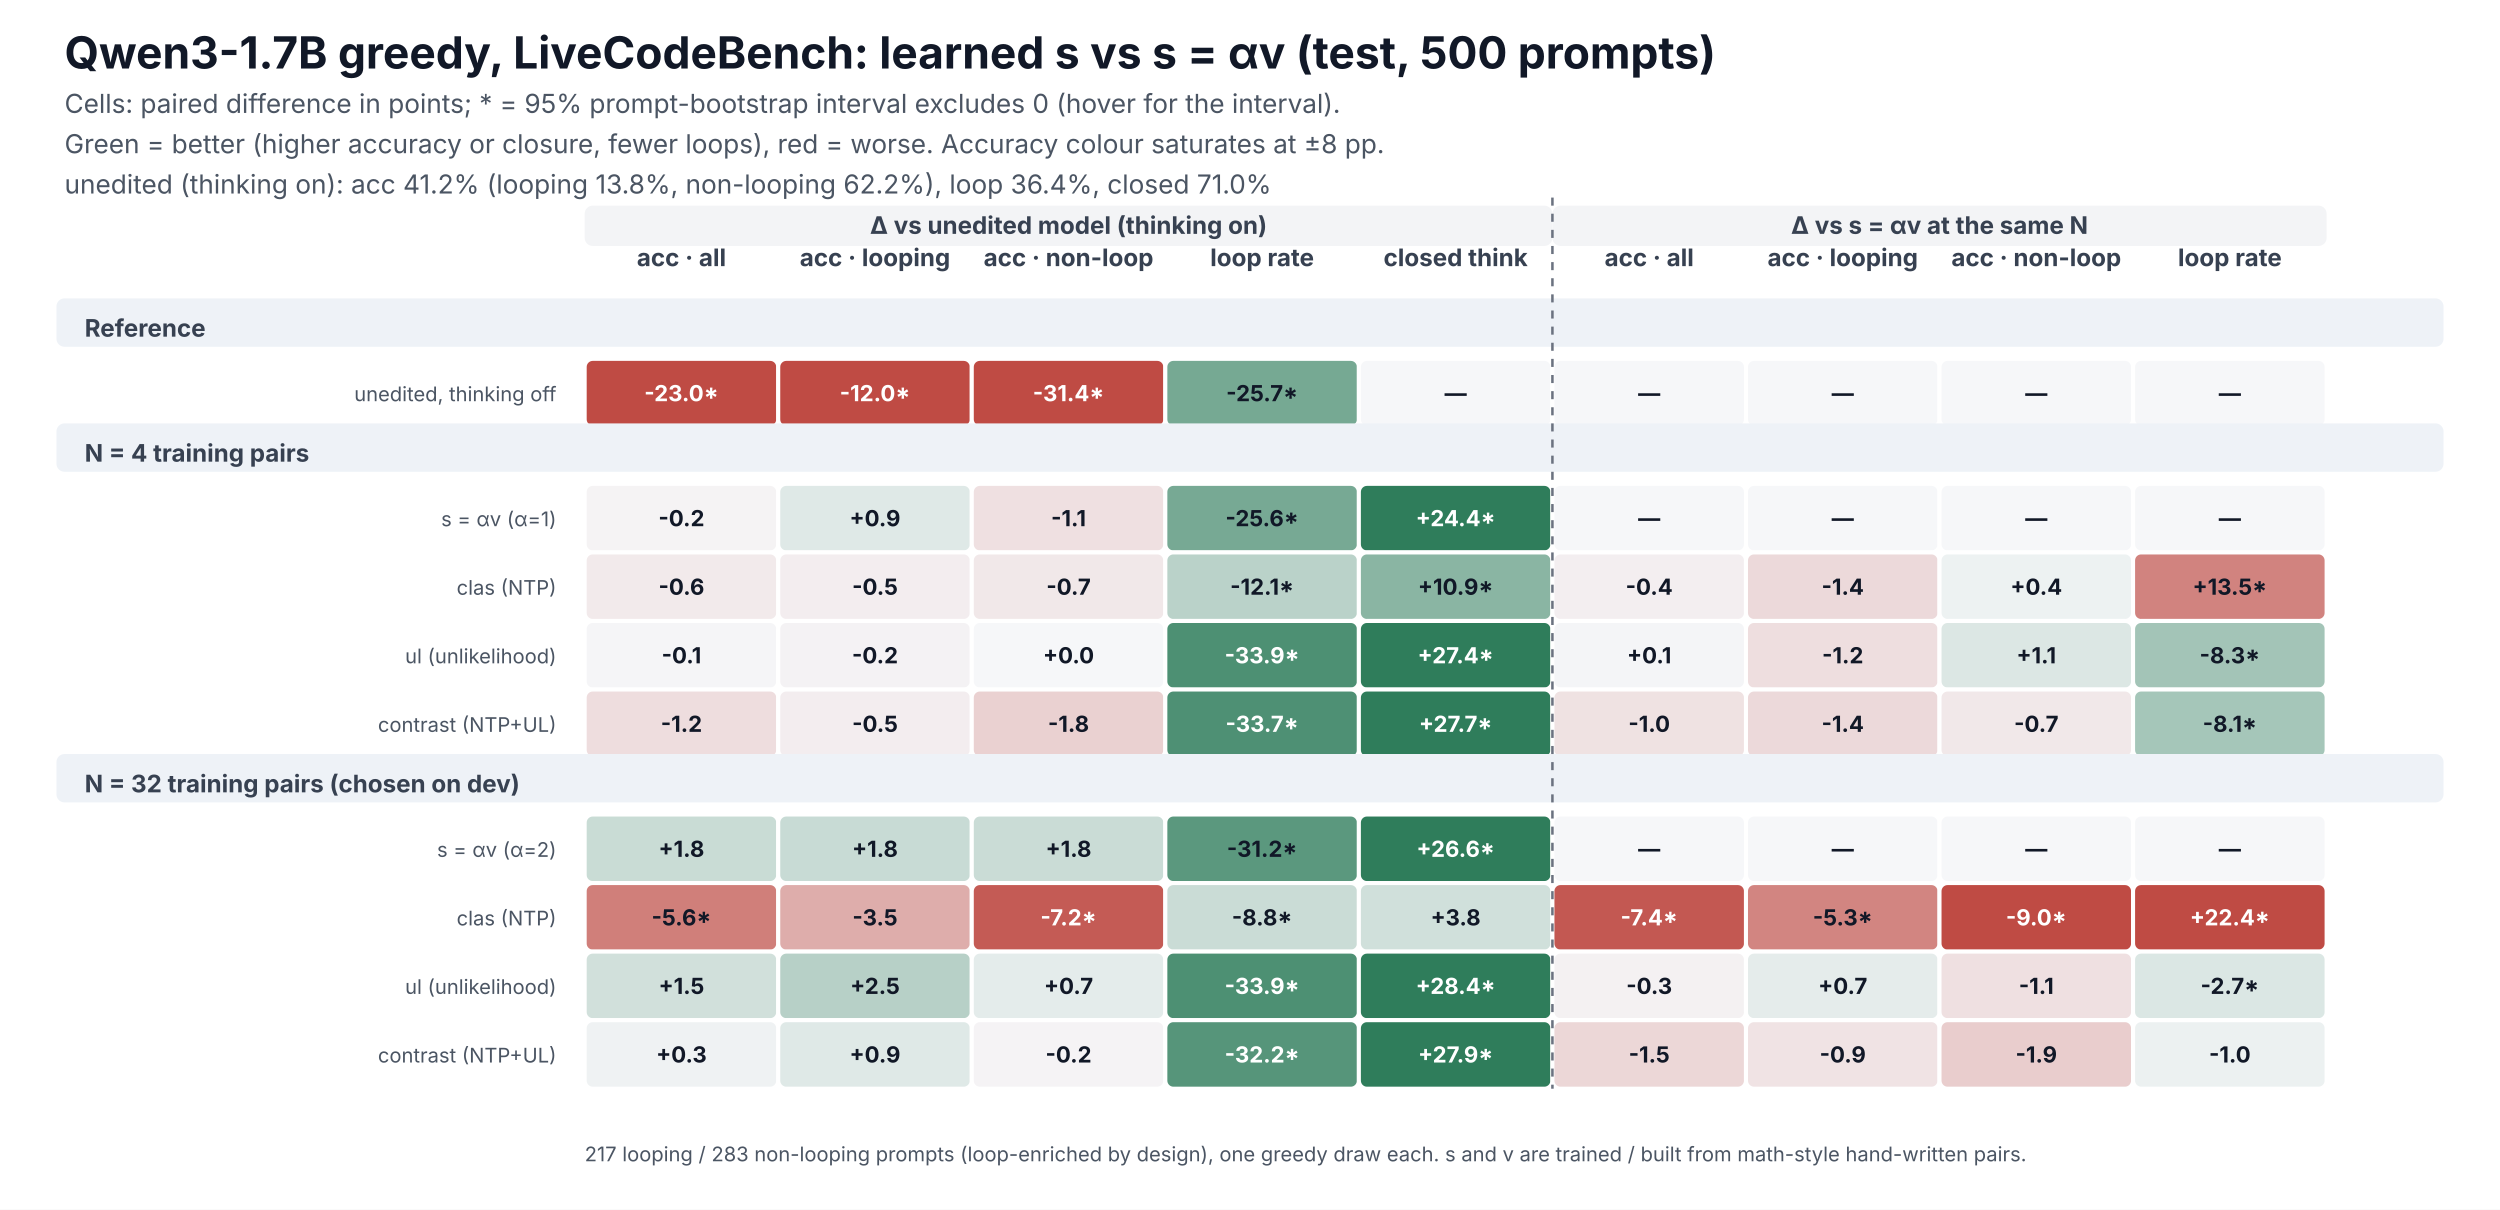
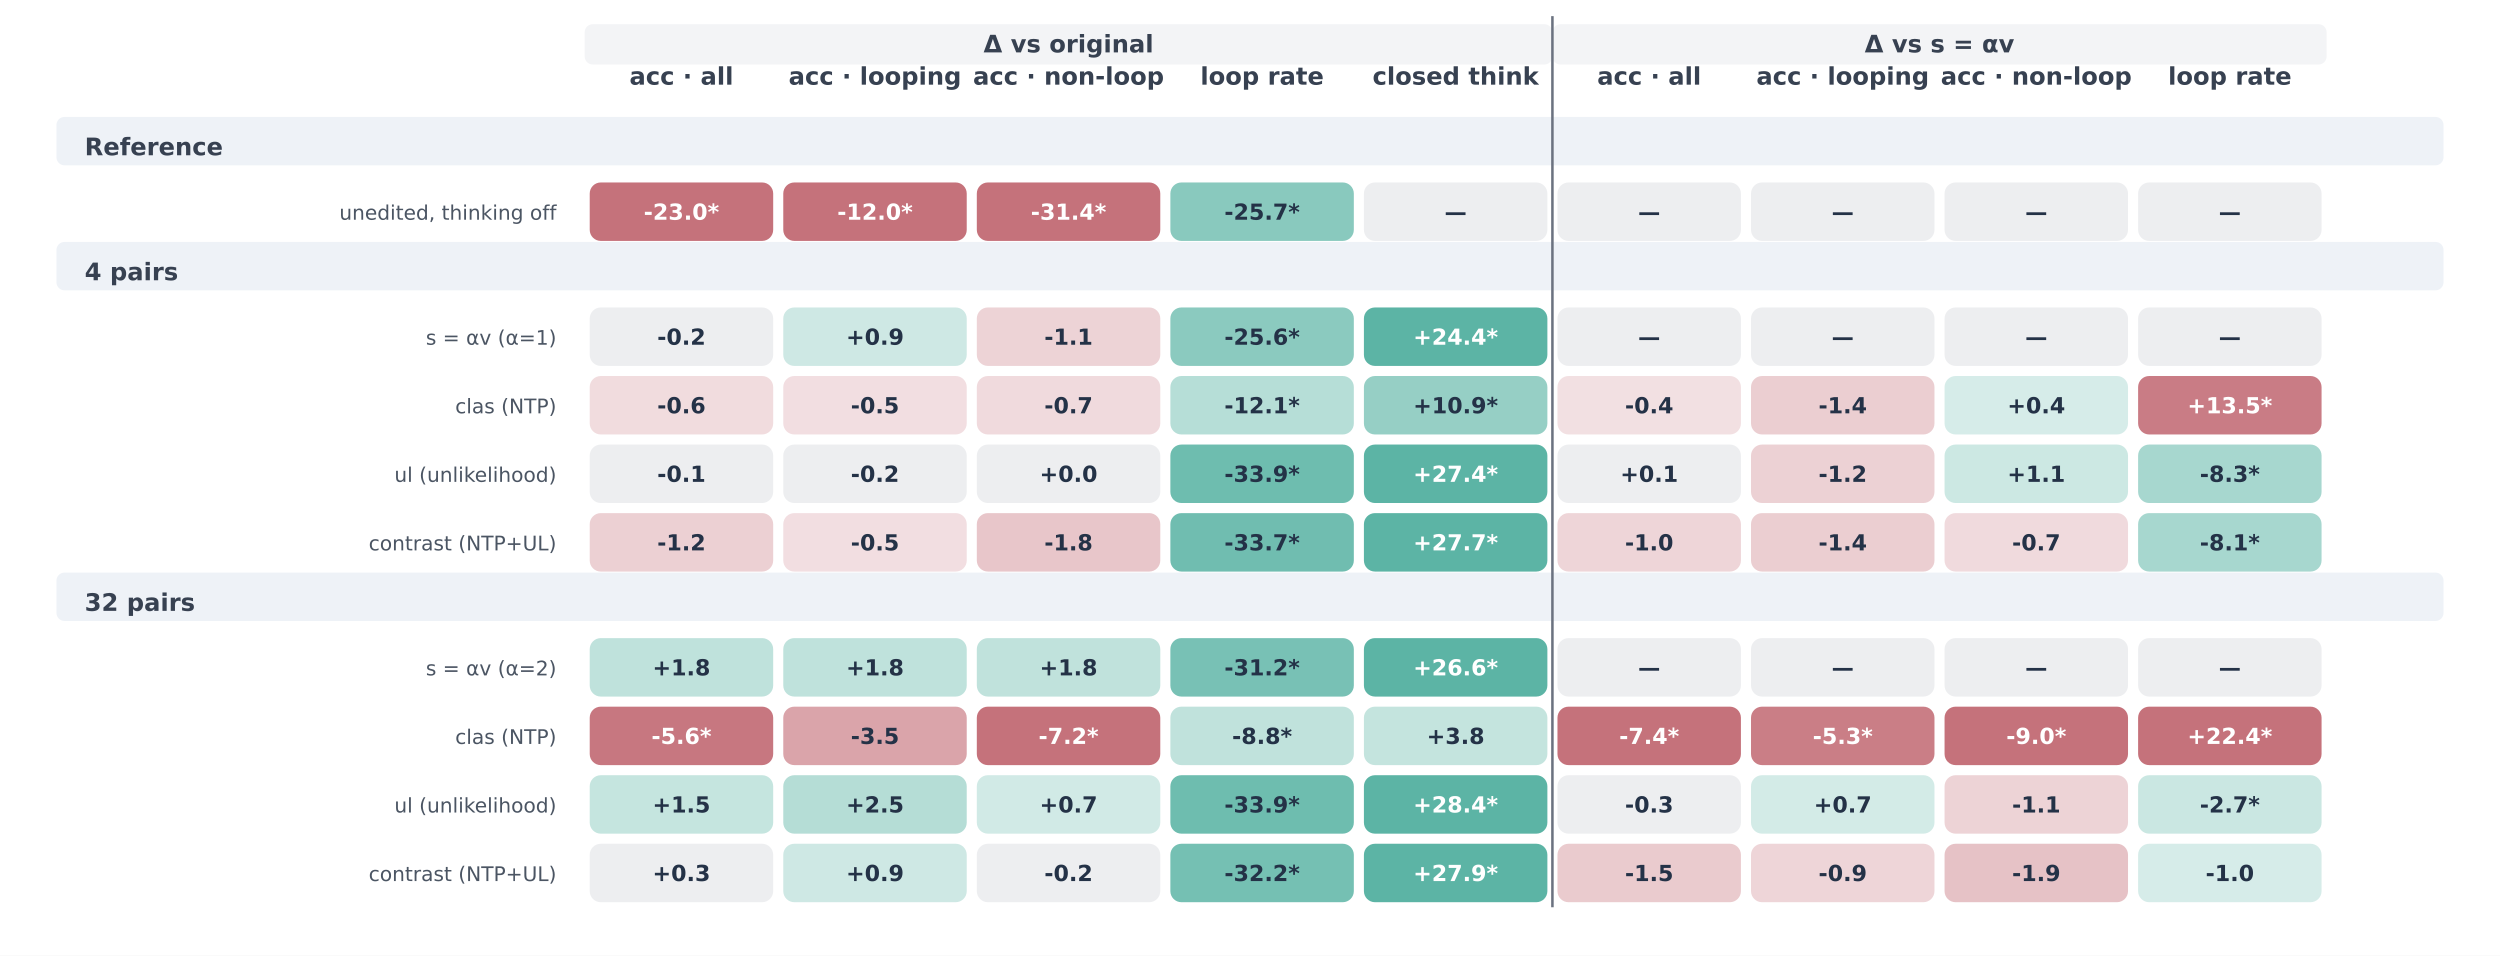
- <svg xmlns="http://www.w3.org/2000/svg" width="1240" height="600" viewBox="0 0 1240 600" role="img">
+ <svg xmlns="http://www.w3.org/2000/svg" width="1240" height="474" viewBox="0 0 1240 474" role="img">
  <style>
-       text { font-family: Inter, ui-sans-serif, system-ui, -apple-system, BlinkMacSystemFont, "Segoe UI", sans-serif; fill: #111827; }
+       text { font-family: "DejaVu Sans", sans-serif; fill: #111827; }
      .title { font-size: 22px; font-weight: 700; }
      .subtitle { font-size: 13px; fill: #4b5563; }
      .label { font-size: 12px; fill: #374151; }
      .small { font-size: 10px; fill: #4b5563; }
      .cell { stroke: #ffffff; stroke-width: 2; rx: 4; ry: 4; }
-       .group-separator { stroke: #6b7280; stroke-width: 1.25; stroke-dasharray: 4 4; }
+       .group-separator { stroke: #6b7280; stroke-width: 1.25; stroke-dasharray: none; }
    </style>
  <rect width="100%" height="100%" fill="#ffffff" />
-   <text x="32" y="34" class="title">Qwen3-1.7B greedy, LiveCodeBench: learned s vs s = αv (test, 500 prompts)</text>
-   <text x="32" y="56" class="subtitle">Cells: paired difference in points; * = 95% prompt-bootstrap interval excludes 0 (hover for the interval).</text>
-   <text x="32" y="76" class="subtitle">Green = better (higher accuracy or closure, fewer loops), red = worse. Accuracy colour saturates at ±8 pp.</text>
-   <text x="32" y="96" class="subtitle">unedited (thinking on): acc 41.2% (looping 13.8%, non-looping 62.2%), loop 36.4%, closed 71.0%</text>
-   <rect x="290" y="102" width="480" height="20" fill="#f3f4f6" rx="4" />
-   <text x="530.0" y="116" class="label" font-weight="700" text-anchor="middle">Δ vs unedited model (thinking on)</text>
-   <rect x="770" y="102" width="384" height="20" fill="#f3f4f6" rx="4" />
-   <text x="962.0" y="116" class="label" font-weight="700" text-anchor="middle">Δ vs s = αv at the same N</text>
-   <text x="338.0" y="132" class="label" font-weight="700" text-anchor="middle">acc · all</text>
-   <text x="434.0" y="132" class="label" font-weight="700" text-anchor="middle">acc · looping</text>
-   <text x="530.0" y="132" class="label" font-weight="700" text-anchor="middle">acc · non-loop</text>
-   <text x="626.0" y="132" class="label" font-weight="700" text-anchor="middle">loop rate</text>
-   <text x="722.0" y="132" class="label" font-weight="700" text-anchor="middle">closed think</text>
-   <text x="818.0" y="132" class="label" font-weight="700" text-anchor="middle">acc · all</text>
-   <text x="914.0" y="132" class="label" font-weight="700" text-anchor="middle">acc · looping</text>
-   <text x="1010.0" y="132" class="label" font-weight="700" text-anchor="middle">acc · non-loop</text>
-   <text x="1106.0" y="132" class="label" font-weight="700" text-anchor="middle">loop rate</text>
-   <rect x="28" y="148" width="1184" height="24" fill="#eef2f7" rx="4" />
-   <text x="42" y="167" class="label" font-weight="700">Reference</text>
-   <text x="276" y="199.0" class="small" text-anchor="end">unedited, thinking off</text>
-   <rect x="290" y="178" width="96" height="34" class="cell" fill="rgb(191,75,68)" />
-   <text x="338.0" y="199.0" font-size="11" font-weight="650" text-anchor="middle" style="fill: #ffffff">-23.0*</text>
-   <rect x="386" y="178" width="96" height="34" class="cell" fill="rgb(191,75,68)" />
-   <text x="434.0" y="199.0" font-size="11" font-weight="650" text-anchor="middle" style="fill: #ffffff">-12.0*</text>
-   <rect x="482" y="178" width="96" height="34" class="cell" fill="rgb(191,75,68)" />
-   <text x="530.0" y="199.0" font-size="11" font-weight="650" text-anchor="middle" style="fill: #ffffff">-31.4*</text>
-   <rect x="578" y="178" width="96" height="34" class="cell" fill="rgb(118,169,147)" />
-   <text x="626.0" y="199.0" font-size="11" font-weight="650" text-anchor="middle" style="fill: #111827">-25.7*</text>
-   <rect x="674" y="178" width="96" height="34" class="cell" fill="rgb(246,247,249)" />
-   <text x="722.0" y="199.0" font-size="11" font-weight="650" text-anchor="middle" style="fill: #111827">—</text>
-   <rect x="770" y="178" width="96" height="34" class="cell" fill="rgb(246,247,249)" />
-   <text x="818.0" y="199.0" font-size="11" font-weight="650" text-anchor="middle" style="fill: #111827">—</text>
-   <rect x="866" y="178" width="96" height="34" class="cell" fill="rgb(246,247,249)" />
-   <text x="914.0" y="199.0" font-size="11" font-weight="650" text-anchor="middle" style="fill: #111827">—</text>
-   <rect x="962" y="178" width="96" height="34" class="cell" fill="rgb(246,247,249)" />
-   <text x="1010.0" y="199.0" font-size="11" font-weight="650" text-anchor="middle" style="fill: #111827">—</text>
-   <rect x="1058" y="178" width="96" height="34" class="cell" fill="rgb(246,247,249)" />
-   <text x="1106.0" y="199.0" font-size="11" font-weight="650" text-anchor="middle" style="fill: #111827">—</text>
-   <rect x="28" y="210" width="1184" height="24" fill="#eef2f7" rx="4" />
-   <text x="42" y="229" class="label" font-weight="700">N = 4 training pairs</text>
-   <text x="276" y="261.0" class="small" text-anchor="end">s = αv  (α=1)</text>
-   <rect x="290" y="240" width="96" height="34" class="cell" fill="rgb(245,243,244)" />
-   <text x="338.0" y="261.0" font-size="11" font-weight="650" text-anchor="middle" style="fill: #111827">-0.2</text>
-   <rect x="386" y="240" width="96" height="34" class="cell" fill="rgb(223,233,231)" />
-   <text x="434.0" y="261.0" font-size="11" font-weight="650" text-anchor="middle" style="fill: #111827">+0.9</text>
-   <rect x="482" y="240" width="96" height="34" class="cell" fill="rgb(239,224,225)" />
-   <text x="530.0" y="261.0" font-size="11" font-weight="650" text-anchor="middle" style="fill: #111827">-1.1</text>
-   <rect x="578" y="240" width="96" height="34" class="cell" fill="rgb(119,169,148)" />
-   <text x="626.0" y="261.0" font-size="11" font-weight="650" text-anchor="middle" style="fill: #111827">-25.6*</text>
-   <rect x="674" y="240" width="96" height="34" class="cell" fill="rgb(47,125,91)" />
-   <text x="722.0" y="261.0" font-size="11" font-weight="650" text-anchor="middle" style="fill: #ffffff">+24.4*</text>
-   <rect x="770" y="240" width="96" height="34" class="cell" fill="rgb(246,247,249)" />
-   <text x="818.0" y="261.0" font-size="11" font-weight="650" text-anchor="middle" style="fill: #111827">—</text>
-   <rect x="866" y="240" width="96" height="34" class="cell" fill="rgb(246,247,249)" />
-   <text x="914.0" y="261.0" font-size="11" font-weight="650" text-anchor="middle" style="fill: #111827">—</text>
-   <rect x="962" y="240" width="96" height="34" class="cell" fill="rgb(246,247,249)" />
-   <text x="1010.0" y="261.0" font-size="11" font-weight="650" text-anchor="middle" style="fill: #111827">—</text>
-   <rect x="1058" y="240" width="96" height="34" class="cell" fill="rgb(246,247,249)" />
-   <text x="1106.0" y="261.0" font-size="11" font-weight="650" text-anchor="middle" style="fill: #111827">—</text>
-   <text x="276" y="295.0" class="small" text-anchor="end">clas (NTP)</text>
-   <rect x="290" y="274" width="96" height="34" class="cell" fill="rgb(242,234,235)" />
-   <text x="338.0" y="295.0" font-size="11" font-weight="650" text-anchor="middle" style="fill: #111827">-0.6</text>
-   <rect x="386" y="274" width="96" height="34" class="cell" fill="rgb(243,237,239)" />
-   <text x="434.0" y="295.0" font-size="11" font-weight="650" text-anchor="middle" style="fill: #111827">-0.5</text>
-   <rect x="482" y="274" width="96" height="34" class="cell" fill="rgb(241,232,233)" />
-   <text x="530.0" y="295.0" font-size="11" font-weight="650" text-anchor="middle" style="fill: #111827">-0.7</text>
-   <rect x="578" y="274" width="96" height="34" class="cell" fill="rgb(186,210,201)" />
-   <text x="626.0" y="295.0" font-size="11" font-weight="650" text-anchor="middle" style="fill: #111827">-12.1*</text>
-   <rect x="674" y="274" width="96" height="34" class="cell" fill="rgb(138,181,163)" />
-   <text x="722.0" y="295.0" font-size="11" font-weight="650" text-anchor="middle" style="fill: #111827">+10.9*</text>
-   <rect x="770" y="274" width="96" height="34" class="cell" fill="rgb(243,238,240)" />
-   <text x="818.0" y="295.0" font-size="11" font-weight="650" text-anchor="middle" style="fill: #111827">-0.4</text>
-   <rect x="866" y="274" width="96" height="34" class="cell" fill="rgb(236,217,218)" />
-   <text x="914.0" y="295.0" font-size="11" font-weight="650" text-anchor="middle" style="fill: #111827">-1.4</text>
-   <rect x="962" y="274" width="96" height="34" class="cell" fill="rgb(237,242,242)" />
-   <text x="1010.0" y="295.0" font-size="11" font-weight="650" text-anchor="middle" style="fill: #111827">+0.4</text>
-   <rect x="1058" y="274" width="96" height="34" class="cell" fill="rgb(209,131,127)" />
-   <text x="1106.0" y="295.0" font-size="11" font-weight="650" text-anchor="middle" style="fill: #111827">+13.5*</text>
-   <text x="276" y="329.0" class="small" text-anchor="end">ul (unlikelihood)</text>
-   <rect x="290" y="308" width="96" height="34" class="cell" fill="rgb(245,245,247)" />
-   <text x="338.0" y="329.0" font-size="11" font-weight="650" text-anchor="middle" style="fill: #111827">-0.1</text>
-   <rect x="386" y="308" width="96" height="34" class="cell" fill="rgb(244,242,244)" />
-   <text x="434.0" y="329.0" font-size="11" font-weight="650" text-anchor="middle" style="fill: #111827">-0.2</text>
-   <rect x="482" y="308" width="96" height="34" class="cell" fill="rgb(246,247,249)" />
-   <text x="530.0" y="329.0" font-size="11" font-weight="650" text-anchor="middle" style="fill: #111827">+0.0</text>
-   <rect x="578" y="308" width="96" height="34" class="cell" fill="rgb(77,144,115)" />
-   <text x="626.0" y="329.0" font-size="11" font-weight="650" text-anchor="middle" style="fill: #ffffff">-33.9*</text>
-   <rect x="674" y="308" width="96" height="34" class="cell" fill="rgb(47,125,91)" />
-   <text x="722.0" y="329.0" font-size="11" font-weight="650" text-anchor="middle" style="fill: #ffffff">+27.4*</text>
-   <rect x="770" y="308" width="96" height="34" class="cell" fill="rgb(244,245,247)" />
-   <text x="818.0" y="329.0" font-size="11" font-weight="650" text-anchor="middle" style="fill: #111827">+0.1</text>
-   <rect x="866" y="308" width="96" height="34" class="cell" fill="rgb(238,222,223)" />
-   <text x="914.0" y="329.0" font-size="11" font-weight="650" text-anchor="middle" style="fill: #111827">-1.2</text>
-   <rect x="962" y="308" width="96" height="34" class="cell" fill="rgb(220,231,228)" />
-   <text x="1010.0" y="329.0" font-size="11" font-weight="650" text-anchor="middle" style="fill: #111827">+1.1</text>
-   <rect x="1058" y="308" width="96" height="34" class="cell" fill="rgb(163,196,183)" />
-   <text x="1106.0" y="329.0" font-size="11" font-weight="650" text-anchor="middle" style="fill: #111827">-8.3*</text>
-   <text x="276" y="363.0" class="small" text-anchor="end">contrast (NTP+UL)</text>
-   <rect x="290" y="342" width="96" height="34" class="cell" fill="rgb(238,221,222)" />
-   <text x="338.0" y="363.0" font-size="11" font-weight="650" text-anchor="middle" style="fill: #111827">-1.2</text>
-   <rect x="386" y="342" width="96" height="34" class="cell" fill="rgb(243,237,239)" />
-   <text x="434.0" y="363.0" font-size="11" font-weight="650" text-anchor="middle" style="fill: #111827">-0.5</text>
-   <rect x="482" y="342" width="96" height="34" class="cell" fill="rgb(234,209,209)" />
-   <text x="530.0" y="363.0" font-size="11" font-weight="650" text-anchor="middle" style="fill: #111827">-1.8</text>
-   <rect x="578" y="342" width="96" height="34" class="cell" fill="rgb(78,144,116)" />
-   <text x="626.0" y="363.0" font-size="11" font-weight="650" text-anchor="middle" style="fill: #ffffff">-33.7*</text>
-   <rect x="674" y="342" width="96" height="34" class="cell" fill="rgb(47,125,91)" />
-   <text x="722.0" y="363.0" font-size="11" font-weight="650" text-anchor="middle" style="fill: #ffffff">+27.7*</text>
-   <rect x="770" y="342" width="96" height="34" class="cell" fill="rgb(239,226,226)" />
-   <text x="818.0" y="363.0" font-size="11" font-weight="650" text-anchor="middle" style="fill: #111827">-1.0</text>
-   <rect x="866" y="342" width="96" height="34" class="cell" fill="rgb(236,217,218)" />
-   <text x="914.0" y="363.0" font-size="11" font-weight="650" text-anchor="middle" style="fill: #111827">-1.4</text>
-   <rect x="962" y="342" width="96" height="34" class="cell" fill="rgb(241,232,233)" />
-   <text x="1010.0" y="363.0" font-size="11" font-weight="650" text-anchor="middle" style="fill: #111827">-0.7</text>
-   <rect x="1058" y="342" width="96" height="34" class="cell" fill="rgb(165,198,185)" />
-   <text x="1106.0" y="363.0" font-size="11" font-weight="650" text-anchor="middle" style="fill: #111827">-8.1*</text>
-   <rect x="28" y="374" width="1184" height="24" fill="#eef2f7" rx="4" />
-   <text x="42" y="393" class="label" font-weight="700">N = 32 training pairs (chosen on dev)</text>
-   <text x="276" y="425.0" class="small" text-anchor="end">s = αv  (α=2)</text>
-   <rect x="290" y="404" width="96" height="34" class="cell" fill="rgb(201,220,213)" />
-   <text x="338.0" y="425.0" font-size="11" font-weight="650" text-anchor="middle" style="fill: #111827">+1.8</text>
-   <rect x="386" y="404" width="96" height="34" class="cell" fill="rgb(200,219,213)" />
-   <text x="434.0" y="425.0" font-size="11" font-weight="650" text-anchor="middle" style="fill: #111827">+1.8</text>
-   <rect x="482" y="404" width="96" height="34" class="cell" fill="rgb(202,220,214)" />
-   <text x="530.0" y="425.0" font-size="11" font-weight="650" text-anchor="middle" style="fill: #111827">+1.8</text>
-   <rect x="578" y="404" width="96" height="34" class="cell" fill="rgb(91,152,126)" />
-   <text x="626.0" y="425.0" font-size="11" font-weight="650" text-anchor="middle" style="fill: #111827">-31.2*</text>
-   <rect x="674" y="404" width="96" height="34" class="cell" fill="rgb(47,125,91)" />
-   <text x="722.0" y="425.0" font-size="11" font-weight="650" text-anchor="middle" style="fill: #ffffff">+26.6*</text>
-   <rect x="770" y="404" width="96" height="34" class="cell" fill="rgb(246,247,249)" />
-   <text x="818.0" y="425.0" font-size="11" font-weight="650" text-anchor="middle" style="fill: #111827">—</text>
-   <rect x="866" y="404" width="96" height="34" class="cell" fill="rgb(246,247,249)" />
-   <text x="914.0" y="425.0" font-size="11" font-weight="650" text-anchor="middle" style="fill: #111827">—</text>
-   <rect x="962" y="404" width="96" height="34" class="cell" fill="rgb(246,247,249)" />
-   <text x="1010.0" y="425.0" font-size="11" font-weight="650" text-anchor="middle" style="fill: #111827">—</text>
-   <rect x="1058" y="404" width="96" height="34" class="cell" fill="rgb(246,247,249)" />
-   <text x="1106.0" y="425.0" font-size="11" font-weight="650" text-anchor="middle" style="fill: #111827">—</text>
-   <text x="276" y="459.0" class="small" text-anchor="end">clas (NTP)</text>
-   <rect x="290" y="438" width="96" height="34" class="cell" fill="rgb(208,127,122)" />
-   <text x="338.0" y="459.0" font-size="11" font-weight="650" text-anchor="middle" style="fill: #111827">-5.6*</text>
-   <rect x="386" y="438" width="96" height="34" class="cell" fill="rgb(222,173,171)" />
-   <text x="434.0" y="459.0" font-size="11" font-weight="650" text-anchor="middle" style="fill: #111827">-3.5</text>
-   <rect x="482" y="438" width="96" height="34" class="cell" fill="rgb(196,91,85)" />
-   <text x="530.0" y="459.0" font-size="11" font-weight="650" text-anchor="middle" style="fill: #ffffff">-7.2*</text>
-   <rect x="578" y="438" width="96" height="34" class="cell" fill="rgb(202,220,214)" />
-   <text x="626.0" y="459.0" font-size="11" font-weight="650" text-anchor="middle" style="fill: #111827">-8.8*</text>
-   <rect x="674" y="438" width="96" height="34" class="cell" fill="rgb(208,224,219)" />
-   <text x="722.0" y="459.0" font-size="11" font-weight="650" text-anchor="middle" style="fill: #111827">+3.8</text>
-   <rect x="770" y="438" width="96" height="34" class="cell" fill="rgb(195,88,82)" />
-   <text x="818.0" y="459.0" font-size="11" font-weight="650" text-anchor="middle" style="fill: #ffffff">-7.4*</text>
-   <rect x="866" y="438" width="96" height="34" class="cell" fill="rgb(210,133,129)" />
-   <text x="914.0" y="459.0" font-size="11" font-weight="650" text-anchor="middle" style="fill: #111827">-5.3*</text>
-   <rect x="962" y="438" width="96" height="34" class="cell" fill="rgb(191,75,68)" />
-   <text x="1010.0" y="459.0" font-size="11" font-weight="650" text-anchor="middle" style="fill: #ffffff">-9.0*</text>
-   <rect x="1058" y="438" width="96" height="34" class="cell" fill="rgb(191,75,68)" />
-   <text x="1106.0" y="459.0" font-size="11" font-weight="650" text-anchor="middle" style="fill: #ffffff">+22.4*</text>
-   <text x="276" y="493.0" class="small" text-anchor="end">ul (unlikelihood)</text>
-   <rect x="290" y="472" width="96" height="34" class="cell" fill="rgb(209,224,219)" />
-   <text x="338.0" y="493.0" font-size="11" font-weight="650" text-anchor="middle" style="fill: #111827">+1.5</text>
-   <rect x="386" y="472" width="96" height="34" class="cell" fill="rgb(183,208,199)" />
-   <text x="434.0" y="493.0" font-size="11" font-weight="650" text-anchor="middle" style="fill: #111827">+2.5</text>
-   <rect x="482" y="472" width="96" height="34" class="cell" fill="rgb(228,236,235)" />
-   <text x="530.0" y="493.0" font-size="11" font-weight="650" text-anchor="middle" style="fill: #111827">+0.7</text>
-   <rect x="578" y="472" width="96" height="34" class="cell" fill="rgb(77,144,115)" />
-   <text x="626.0" y="493.0" font-size="11" font-weight="650" text-anchor="middle" style="fill: #ffffff">-33.9*</text>
-   <rect x="674" y="472" width="96" height="34" class="cell" fill="rgb(47,125,91)" />
-   <text x="722.0" y="493.0" font-size="11" font-weight="650" text-anchor="middle" style="fill: #ffffff">+28.4*</text>
-   <rect x="770" y="472" width="96" height="34" class="cell" fill="rgb(244,241,242)" />
-   <text x="818.0" y="493.0" font-size="11" font-weight="650" text-anchor="middle" style="fill: #111827">-0.3</text>
-   <rect x="866" y="472" width="96" height="34" class="cell" fill="rgb(229,236,235)" />
-   <text x="914.0" y="493.0" font-size="11" font-weight="650" text-anchor="middle" style="fill: #111827">+0.7</text>
-   <rect x="962" y="472" width="96" height="34" class="cell" fill="rgb(239,224,225)" />
-   <text x="1010.0" y="493.0" font-size="11" font-weight="650" text-anchor="middle" style="fill: #111827">-1.1</text>
-   <rect x="1058" y="472" width="96" height="34" class="cell" fill="rgb(219,231,228)" />
-   <text x="1106.0" y="493.0" font-size="11" font-weight="650" text-anchor="middle" style="fill: #111827">-2.7*</text>
-   <text x="276" y="527.0" class="small" text-anchor="end">contrast (NTP+UL)</text>
-   <rect x="290" y="506" width="96" height="34" class="cell" fill="rgb(239,242,243)" />
-   <text x="338.0" y="527.0" font-size="11" font-weight="650" text-anchor="middle" style="fill: #111827">+0.3</text>
-   <rect x="386" y="506" width="96" height="34" class="cell" fill="rgb(223,233,231)" />
-   <text x="434.0" y="527.0" font-size="11" font-weight="650" text-anchor="middle" style="fill: #111827">+0.9</text>
-   <rect x="482" y="506" width="96" height="34" class="cell" fill="rgb(245,243,245)" />
-   <text x="530.0" y="527.0" font-size="11" font-weight="650" text-anchor="middle" style="fill: #111827">-0.2</text>
-   <rect x="578" y="506" width="96" height="34" class="cell" fill="rgb(86,149,122)" />
-   <text x="626.0" y="527.0" font-size="11" font-weight="650" text-anchor="middle" style="fill: #ffffff">-32.2*</text>
-   <rect x="674" y="506" width="96" height="34" class="cell" fill="rgb(47,125,91)" />
-   <text x="722.0" y="527.0" font-size="11" font-weight="650" text-anchor="middle" style="fill: #ffffff">+27.9*</text>
-   <rect x="770" y="506" width="96" height="34" class="cell" fill="rgb(236,215,215)" />
-   <text x="818.0" y="527.0" font-size="11" font-weight="650" text-anchor="middle" style="fill: #111827">-1.5</text>
-   <rect x="866" y="506" width="96" height="34" class="cell" fill="rgb(240,227,228)" />
-   <text x="914.0" y="527.0" font-size="11" font-weight="650" text-anchor="middle" style="fill: #111827">-0.9</text>
-   <rect x="962" y="506" width="96" height="34" class="cell" fill="rgb(233,205,205)" />
-   <text x="1010.0" y="527.0" font-size="11" font-weight="650" text-anchor="middle" style="fill: #111827">-1.9</text>
-   <rect x="1058" y="506" width="96" height="34" class="cell" fill="rgb(236,241,241)" />
-   <text x="1106.0" y="527.0" font-size="11" font-weight="650" text-anchor="middle" style="fill: #111827">-1.0</text>
-   <line x1="770.0" y1="98" x2="770.0" y2="540" class="group-separator" />
-   <text x="290" y="576" class="small">217 looping / 283 non-looping prompts (loop-enriched by design), one greedy draw each. s and v are trained / built from math-style hand-written pairs.</text>
+   <g transform="translate(0,-90)">
+     <rect x="290" y="102" width="480" height="20" fill="#f3f4f6" rx="4" />
+     <text x="530.0" y="116" class="label" font-weight="700" text-anchor="middle">Δ vs original</text>
+     <rect x="770" y="102" width="384" height="20" fill="#f3f4f6" rx="4" />
+     <text x="962.0" y="116" class="label" font-weight="700" text-anchor="middle">Δ vs s = αv</text>
+     <text x="338.0" y="132" class="label" font-weight="700" text-anchor="middle">acc · all</text>
+     <text x="434.0" y="132" class="label" font-weight="700" text-anchor="middle">acc · looping</text>
+     <text x="530.0" y="132" class="label" font-weight="700" text-anchor="middle">acc · non-loop</text>
+     <text x="626.0" y="132" class="label" font-weight="700" text-anchor="middle">loop rate</text>
+     <text x="722.0" y="132" class="label" font-weight="700" text-anchor="middle">closed think</text>
+     <text x="818.0" y="132" class="label" font-weight="700" text-anchor="middle">acc · all</text>
+     <text x="914.0" y="132" class="label" font-weight="700" text-anchor="middle">acc · looping</text>
+     <text x="1010.0" y="132" class="label" font-weight="700" text-anchor="middle">acc · non-loop</text>
+     <text x="1106.0" y="132" class="label" font-weight="700" text-anchor="middle">loop rate</text>
+     <rect x="28" y="148" width="1184" height="24" fill="#eef2f7" rx="4" />
+     <text x="42" y="167" class="label" font-weight="700">Reference</text>
+     <text x="276" y="199.0" class="small" text-anchor="end">unedited, thinking off</text>
+     <rect x="292.0" y="180.0" width="92.0" height="30.0" class="cell" fill="rgb(191,75,68)" style="fill:#c5727b;stroke:white;stroke-width:1;rx:6;ry:6" />
+     <text x="338.0" y="199.0" font-size="11" font-weight="650" text-anchor="middle" style="fill:white">-23.0*</text>
+     <rect x="388.0" y="180.0" width="92.0" height="30.0" class="cell" fill="rgb(191,75,68)" style="fill:#c5727b;stroke:white;stroke-width:1;rx:6;ry:6" />
+     <text x="434.0" y="199.0" font-size="11" font-weight="650" text-anchor="middle" style="fill:white">-12.0*</text>
+     <rect x="484.0" y="180.0" width="92.0" height="30.0" class="cell" fill="rgb(191,75,68)" style="fill:#c5727b;stroke:white;stroke-width:1;rx:6;ry:6" />
+     <text x="530.0" y="199.0" font-size="11" font-weight="650" text-anchor="middle" style="fill:white">-31.4*</text>
+     <rect x="580.0" y="180.0" width="92.0" height="30.0" class="cell" fill="rgb(118,169,147)" style="fill:#89c9be;stroke:white;stroke-width:1;rx:6;ry:6" />
+     <text x="626.0" y="199.0" font-size="11" font-weight="650" text-anchor="middle" style="fill:#243247">-25.7*</text>
+     <rect x="676.0" y="180.0" width="92.0" height="30.0" class="cell" fill="rgb(246,247,249)" style="fill:#edeef0;stroke:white;stroke-width:1;rx:6;ry:6" />
+     <text x="722.0" y="199.0" font-size="11" font-weight="650" text-anchor="middle" style="fill:#243247">—</text>
+     <rect x="772.0" y="180.0" width="92.0" height="30.0" class="cell" fill="rgb(246,247,249)" style="fill:#edeef0;stroke:white;stroke-width:1;rx:6;ry:6" />
+     <text x="818.0" y="199.0" font-size="11" font-weight="650" text-anchor="middle" style="fill:#243247">—</text>
+     <rect x="868.0" y="180.0" width="92.0" height="30.0" class="cell" fill="rgb(246,247,249)" style="fill:#edeef0;stroke:white;stroke-width:1;rx:6;ry:6" />
+     <text x="914.0" y="199.0" font-size="11" font-weight="650" text-anchor="middle" style="fill:#243247">—</text>
+     <rect x="964.0" y="180.0" width="92.0" height="30.0" class="cell" fill="rgb(246,247,249)" style="fill:#edeef0;stroke:white;stroke-width:1;rx:6;ry:6" />
+     <text x="1010.0" y="199.0" font-size="11" font-weight="650" text-anchor="middle" style="fill:#243247">—</text>
+     <rect x="1060.0" y="180.0" width="92.0" height="30.0" class="cell" fill="rgb(246,247,249)" style="fill:#edeef0;stroke:white;stroke-width:1;rx:6;ry:6" />
+     <text x="1106.0" y="199.0" font-size="11" font-weight="650" text-anchor="middle" style="fill:#243247">—</text>
+     <rect x="28" y="210" width="1184" height="24" fill="#eef2f7" rx="4" />
+     <text x="42" y="229" class="label" font-weight="700">4 pairs</text>
+     <text x="276" y="261.0" class="small" text-anchor="end">s = αv  (α=1)</text>
+     <rect x="292.0" y="242.0" width="92.0" height="30.0" class="cell" fill="rgb(245,243,244)" style="fill:#edeef0;stroke:white;stroke-width:1;rx:6;ry:6" />
+     <text x="338.0" y="261.0" font-size="11" font-weight="650" text-anchor="middle" style="fill:#243247">-0.2</text>
+     <rect x="388.0" y="242.0" width="92.0" height="30.0" class="cell" fill="rgb(223,233,231)" style="fill:#cee8e4;stroke:white;stroke-width:1;rx:6;ry:6" />
+     <text x="434.0" y="261.0" font-size="11" font-weight="650" text-anchor="middle" style="fill:#243247">+0.9</text>
+     <rect x="484.0" y="242.0" width="92.0" height="30.0" class="cell" fill="rgb(239,224,225)" style="fill:#edd3d6;stroke:white;stroke-width:1;rx:6;ry:6" />
+     <text x="530.0" y="261.0" font-size="11" font-weight="650" text-anchor="middle" style="fill:#243247">-1.1</text>
+     <rect x="580.0" y="242.0" width="92.0" height="30.0" class="cell" fill="rgb(119,169,148)" style="fill:#8bcabf;stroke:white;stroke-width:1;rx:6;ry:6" />
+     <text x="626.0" y="261.0" font-size="11" font-weight="650" text-anchor="middle" style="fill:#243247">-25.6*</text>
+     <rect x="676.0" y="242.0" width="92.0" height="30.0" class="cell" fill="rgb(47,125,91)" style="fill:#5cb4a5;stroke:white;stroke-width:1;rx:6;ry:6" />
+     <text x="722.0" y="261.0" font-size="11" font-weight="650" text-anchor="middle" style="fill:white">+24.4*</text>
+     <rect x="772.0" y="242.0" width="92.0" height="30.0" class="cell" fill="rgb(246,247,249)" style="fill:#edeef0;stroke:white;stroke-width:1;rx:6;ry:6" />
+     <text x="818.0" y="261.0" font-size="11" font-weight="650" text-anchor="middle" style="fill:#243247">—</text>
+     <rect x="868.0" y="242.0" width="92.0" height="30.0" class="cell" fill="rgb(246,247,249)" style="fill:#edeef0;stroke:white;stroke-width:1;rx:6;ry:6" />
+     <text x="914.0" y="261.0" font-size="11" font-weight="650" text-anchor="middle" style="fill:#243247">—</text>
+     <rect x="964.0" y="242.0" width="92.0" height="30.0" class="cell" fill="rgb(246,247,249)" style="fill:#edeef0;stroke:white;stroke-width:1;rx:6;ry:6" />
+     <text x="1010.0" y="261.0" font-size="11" font-weight="650" text-anchor="middle" style="fill:#243247">—</text>
+     <rect x="1060.0" y="242.0" width="92.0" height="30.0" class="cell" fill="rgb(246,247,249)" style="fill:#edeef0;stroke:white;stroke-width:1;rx:6;ry:6" />
+     <text x="1106.0" y="261.0" font-size="11" font-weight="650" text-anchor="middle" style="fill:#243247">—</text>
+     <text x="276" y="295.0" class="small" text-anchor="end">clas (NTP)</text>
+     <rect x="292.0" y="276.0" width="92.0" height="30.0" class="cell" fill="rgb(242,234,235)" style="fill:#f1dcde;stroke:white;stroke-width:1;rx:6;ry:6" />
+     <text x="338.0" y="295.0" font-size="11" font-weight="650" text-anchor="middle" style="fill:#243247">-0.6</text>
+     <rect x="388.0" y="276.0" width="92.0" height="30.0" class="cell" fill="rgb(243,237,239)" style="fill:#f2dee1;stroke:white;stroke-width:1;rx:6;ry:6" />
+     <text x="434.0" y="295.0" font-size="11" font-weight="650" text-anchor="middle" style="fill:#243247">-0.5</text>
+     <rect x="484.0" y="276.0" width="92.0" height="30.0" class="cell" fill="rgb(241,232,233)" style="fill:#f0dadd;stroke:white;stroke-width:1;rx:6;ry:6" />
+     <text x="530.0" y="295.0" font-size="11" font-weight="650" text-anchor="middle" style="fill:#243247">-0.7</text>
+     <rect x="580.0" y="276.0" width="92.0" height="30.0" class="cell" fill="rgb(186,210,201)" style="fill:#b6ded7;stroke:white;stroke-width:1;rx:6;ry:6" />
+     <text x="626.0" y="295.0" font-size="11" font-weight="650" text-anchor="middle" style="fill:#243247">-12.1*</text>
+     <rect x="676.0" y="276.0" width="92.0" height="30.0" class="cell" fill="rgb(138,181,163)" style="fill:#96cfc5;stroke:white;stroke-width:1;rx:6;ry:6" />
+     <text x="722.0" y="295.0" font-size="11" font-weight="650" text-anchor="middle" style="fill:#243247">+10.9*</text>
+     <rect x="772.0" y="276.0" width="92.0" height="30.0" class="cell" fill="rgb(243,238,240)" style="fill:#f2e0e2;stroke:white;stroke-width:1;rx:6;ry:6" />
+     <text x="818.0" y="295.0" font-size="11" font-weight="650" text-anchor="middle" style="fill:#243247">-0.4</text>
+     <rect x="868.0" y="276.0" width="92.0" height="30.0" class="cell" fill="rgb(236,217,218)" style="fill:#ebced1;stroke:white;stroke-width:1;rx:6;ry:6" />
+     <text x="914.0" y="295.0" font-size="11" font-weight="650" text-anchor="middle" style="fill:#243247">-1.4</text>
+     <rect x="964.0" y="276.0" width="92.0" height="30.0" class="cell" fill="rgb(237,242,242)" style="fill:#d6ece9;stroke:white;stroke-width:1;rx:6;ry:6" />
+     <text x="1010.0" y="295.0" font-size="11" font-weight="650" text-anchor="middle" style="fill:#243247">+0.4</text>
+     <rect x="1060.0" y="276.0" width="92.0" height="30.0" class="cell" fill="rgb(209,131,127)" style="fill:#c97c85;stroke:white;stroke-width:1;rx:6;ry:6" />
+     <text x="1106.0" y="295.0" font-size="11" font-weight="650" text-anchor="middle" style="fill:white">+13.5*</text>
+     <text x="276" y="329.0" class="small" text-anchor="end">ul (unlikelihood)</text>
+     <rect x="292.0" y="310.0" width="92.0" height="30.0" class="cell" fill="rgb(245,245,247)" style="fill:#edeef0;stroke:white;stroke-width:1;rx:6;ry:6" />
+     <text x="338.0" y="329.0" font-size="11" font-weight="650" text-anchor="middle" style="fill:#243247">-0.1</text>
+     <rect x="388.0" y="310.0" width="92.0" height="30.0" class="cell" fill="rgb(244,242,244)" style="fill:#edeef0;stroke:white;stroke-width:1;rx:6;ry:6" />
+     <text x="434.0" y="329.0" font-size="11" font-weight="650" text-anchor="middle" style="fill:#243247">-0.2</text>
+     <rect x="484.0" y="310.0" width="92.0" height="30.0" class="cell" fill="rgb(246,247,249)" style="fill:#edeef0;stroke:white;stroke-width:1;rx:6;ry:6" />
+     <text x="530.0" y="329.0" font-size="11" font-weight="650" text-anchor="middle" style="fill:#243247">+0.0</text>
+     <rect x="580.0" y="310.0" width="92.0" height="30.0" class="cell" fill="rgb(77,144,115)" style="fill:#6ebdaf;stroke:white;stroke-width:1;rx:6;ry:6" />
+     <text x="626.0" y="329.0" font-size="11" font-weight="650" text-anchor="middle" style="fill:#243247">-33.9*</text>
+     <rect x="676.0" y="310.0" width="92.0" height="30.0" class="cell" fill="rgb(47,125,91)" style="fill:#5cb4a5;stroke:white;stroke-width:1;rx:6;ry:6" />
+     <text x="722.0" y="329.0" font-size="11" font-weight="650" text-anchor="middle" style="fill:white">+27.4*</text>
+     <rect x="772.0" y="310.0" width="92.0" height="30.0" class="cell" fill="rgb(244,245,247)" style="fill:#edeef0;stroke:white;stroke-width:1;rx:6;ry:6" />
+     <text x="818.0" y="329.0" font-size="11" font-weight="650" text-anchor="middle" style="fill:#243247">+0.1</text>
+     <rect x="868.0" y="310.0" width="92.0" height="30.0" class="cell" fill="rgb(238,222,223)" style="fill:#ecd1d4;stroke:white;stroke-width:1;rx:6;ry:6" />
+     <text x="914.0" y="329.0" font-size="11" font-weight="650" text-anchor="middle" style="fill:#243247">-1.2</text>
+     <rect x="964.0" y="310.0" width="92.0" height="30.0" class="cell" fill="rgb(220,231,228)" style="fill:#cce8e3;stroke:white;stroke-width:1;rx:6;ry:6" />
+     <text x="1010.0" y="329.0" font-size="11" font-weight="650" text-anchor="middle" style="fill:#243247">+1.1</text>
+     <rect x="1060.0" y="310.0" width="92.0" height="30.0" class="cell" fill="rgb(163,196,183)" style="fill:#a7d7cf;stroke:white;stroke-width:1;rx:6;ry:6" />
+     <text x="1106.0" y="329.0" font-size="11" font-weight="650" text-anchor="middle" style="fill:#243247">-8.3*</text>
+     <text x="276" y="363.0" class="small" text-anchor="end">contrast (NTP+UL)</text>
+     <rect x="292.0" y="344.0" width="92.0" height="30.0" class="cell" fill="rgb(238,221,222)" style="fill:#ecd0d3;stroke:white;stroke-width:1;rx:6;ry:6" />
+     <text x="338.0" y="363.0" font-size="11" font-weight="650" text-anchor="middle" style="fill:#243247">-1.2</text>
+     <rect x="388.0" y="344.0" width="92.0" height="30.0" class="cell" fill="rgb(243,237,239)" style="fill:#f2dee1;stroke:white;stroke-width:1;rx:6;ry:6" />
+     <text x="434.0" y="363.0" font-size="11" font-weight="650" text-anchor="middle" style="fill:#243247">-0.5</text>
+     <rect x="484.0" y="344.0" width="92.0" height="30.0" class="cell" fill="rgb(234,209,209)" style="fill:#e8c6ca;stroke:white;stroke-width:1;rx:6;ry:6" />
+     <text x="530.0" y="363.0" font-size="11" font-weight="650" text-anchor="middle" style="fill:#243247">-1.8</text>
+     <rect x="580.0" y="344.0" width="92.0" height="30.0" class="cell" fill="rgb(78,144,116)" style="fill:#70bdb0;stroke:white;stroke-width:1;rx:6;ry:6" />
+     <text x="626.0" y="363.0" font-size="11" font-weight="650" text-anchor="middle" style="fill:#243247">-33.7*</text>
+     <rect x="676.0" y="344.0" width="92.0" height="30.0" class="cell" fill="rgb(47,125,91)" style="fill:#5cb4a5;stroke:white;stroke-width:1;rx:6;ry:6" />
+     <text x="722.0" y="363.0" font-size="11" font-weight="650" text-anchor="middle" style="fill:white">+27.7*</text>
+     <rect x="772.0" y="344.0" width="92.0" height="30.0" class="cell" fill="rgb(239,226,226)" style="fill:#eed5d8;stroke:white;stroke-width:1;rx:6;ry:6" />
+     <text x="818.0" y="363.0" font-size="11" font-weight="650" text-anchor="middle" style="fill:#243247">-1.0</text>
+     <rect x="868.0" y="344.0" width="92.0" height="30.0" class="cell" fill="rgb(236,217,218)" style="fill:#ebced1;stroke:white;stroke-width:1;rx:6;ry:6" />
+     <text x="914.0" y="363.0" font-size="11" font-weight="650" text-anchor="middle" style="fill:#243247">-1.4</text>
+     <rect x="964.0" y="344.0" width="92.0" height="30.0" class="cell" fill="rgb(241,232,233)" style="fill:#f0dadd;stroke:white;stroke-width:1;rx:6;ry:6" />
+     <text x="1010.0" y="363.0" font-size="11" font-weight="650" text-anchor="middle" style="fill:#243247">-0.7</text>
+     <rect x="1060.0" y="344.0" width="92.0" height="30.0" class="cell" fill="rgb(165,198,185)" style="fill:#a7d7cf;stroke:white;stroke-width:1;rx:6;ry:6" />
+     <text x="1106.0" y="363.0" font-size="11" font-weight="650" text-anchor="middle" style="fill:#243247">-8.1*</text>
+     <rect x="28" y="374" width="1184" height="24" fill="#eef2f7" rx="4" />
+     <text x="42" y="393" class="label" font-weight="700">32 pairs</text>
+     <text x="276" y="425.0" class="small" text-anchor="end">s = αv  (α=2)</text>
+     <rect x="292.0" y="406.0" width="92.0" height="30.0" class="cell" fill="rgb(201,220,213)" style="fill:#bfe2dc;stroke:white;stroke-width:1;rx:6;ry:6" />
+     <text x="338.0" y="425.0" font-size="11" font-weight="650" text-anchor="middle" style="fill:#243247">+1.8</text>
+     <rect x="388.0" y="406.0" width="92.0" height="30.0" class="cell" fill="rgb(200,219,213)" style="fill:#bfe2dc;stroke:white;stroke-width:1;rx:6;ry:6" />
+     <text x="434.0" y="425.0" font-size="11" font-weight="650" text-anchor="middle" style="fill:#243247">+1.8</text>
+     <rect x="484.0" y="406.0" width="92.0" height="30.0" class="cell" fill="rgb(202,220,214)" style="fill:#c0e2dc;stroke:white;stroke-width:1;rx:6;ry:6" />
+     <text x="530.0" y="425.0" font-size="11" font-weight="650" text-anchor="middle" style="fill:#243247">+1.8</text>
+     <rect x="580.0" y="406.0" width="92.0" height="30.0" class="cell" fill="rgb(91,152,126)" style="fill:#78c1b5;stroke:white;stroke-width:1;rx:6;ry:6" />
+     <text x="626.0" y="425.0" font-size="11" font-weight="650" text-anchor="middle" style="fill:#243247">-31.2*</text>
+     <rect x="676.0" y="406.0" width="92.0" height="30.0" class="cell" fill="rgb(47,125,91)" style="fill:#5cb4a5;stroke:white;stroke-width:1;rx:6;ry:6" />
+     <text x="722.0" y="425.0" font-size="11" font-weight="650" text-anchor="middle" style="fill:white">+26.6*</text>
+     <rect x="772.0" y="406.0" width="92.0" height="30.0" class="cell" fill="rgb(246,247,249)" style="fill:#edeef0;stroke:white;stroke-width:1;rx:6;ry:6" />
+     <text x="818.0" y="425.0" font-size="11" font-weight="650" text-anchor="middle" style="fill:#243247">—</text>
+     <rect x="868.0" y="406.0" width="92.0" height="30.0" class="cell" fill="rgb(246,247,249)" style="fill:#edeef0;stroke:white;stroke-width:1;rx:6;ry:6" />
+     <text x="914.0" y="425.0" font-size="11" font-weight="650" text-anchor="middle" style="fill:#243247">—</text>
+     <rect x="964.0" y="406.0" width="92.0" height="30.0" class="cell" fill="rgb(246,247,249)" style="fill:#edeef0;stroke:white;stroke-width:1;rx:6;ry:6" />
+     <text x="1010.0" y="425.0" font-size="11" font-weight="650" text-anchor="middle" style="fill:#243247">—</text>
+     <rect x="1060.0" y="406.0" width="92.0" height="30.0" class="cell" fill="rgb(246,247,249)" style="fill:#edeef0;stroke:white;stroke-width:1;rx:6;ry:6" />
+     <text x="1106.0" y="425.0" font-size="11" font-weight="650" text-anchor="middle" style="fill:#243247">—</text>
+     <text x="276" y="459.0" class="small" text-anchor="end">clas (NTP)</text>
+     <rect x="292.0" y="440.0" width="92.0" height="30.0" class="cell" fill="rgb(208,127,122)" style="fill:#c77780;stroke:white;stroke-width:1;rx:6;ry:6" />
+     <text x="338.0" y="459.0" font-size="11" font-weight="650" text-anchor="middle" style="fill:white">-5.6*</text>
+     <rect x="388.0" y="440.0" width="92.0" height="30.0" class="cell" fill="rgb(222,173,171)" style="fill:#daa4aa;stroke:white;stroke-width:1;rx:6;ry:6" />
+     <text x="434.0" y="459.0" font-size="11" font-weight="650" text-anchor="middle" style="fill:#243247">-3.5</text>
+     <rect x="484.0" y="440.0" width="92.0" height="30.0" class="cell" fill="rgb(196,91,85)" style="fill:#c5727b;stroke:white;stroke-width:1;rx:6;ry:6" />
+     <text x="530.0" y="459.0" font-size="11" font-weight="650" text-anchor="middle" style="fill:white">-7.2*</text>
+     <rect x="580.0" y="440.0" width="92.0" height="30.0" class="cell" fill="rgb(202,220,214)" style="fill:#c0e2dc;stroke:white;stroke-width:1;rx:6;ry:6" />
+     <text x="626.0" y="459.0" font-size="11" font-weight="650" text-anchor="middle" style="fill:#243247">-8.8*</text>
+     <rect x="676.0" y="440.0" width="92.0" height="30.0" class="cell" fill="rgb(208,224,219)" style="fill:#c4e4de;stroke:white;stroke-width:1;rx:6;ry:6" />
+     <text x="722.0" y="459.0" font-size="11" font-weight="650" text-anchor="middle" style="fill:#243247">+3.8</text>
+     <rect x="772.0" y="440.0" width="92.0" height="30.0" class="cell" fill="rgb(195,88,82)" style="fill:#c5727b;stroke:white;stroke-width:1;rx:6;ry:6" />
+     <text x="818.0" y="459.0" font-size="11" font-weight="650" text-anchor="middle" style="fill:white">-7.4*</text>
+     <rect x="868.0" y="440.0" width="92.0" height="30.0" class="cell" fill="rgb(210,133,129)" style="fill:#ca7e86;stroke:white;stroke-width:1;rx:6;ry:6" />
+     <text x="914.0" y="459.0" font-size="11" font-weight="650" text-anchor="middle" style="fill:white">-5.3*</text>
+     <rect x="964.0" y="440.0" width="92.0" height="30.0" class="cell" fill="rgb(191,75,68)" style="fill:#c5727b;stroke:white;stroke-width:1;rx:6;ry:6" />
+     <text x="1010.0" y="459.0" font-size="11" font-weight="650" text-anchor="middle" style="fill:white">-9.0*</text>
+     <rect x="1060.0" y="440.0" width="92.0" height="30.0" class="cell" fill="rgb(191,75,68)" style="fill:#c5727b;stroke:white;stroke-width:1;rx:6;ry:6" />
+     <text x="1106.0" y="459.0" font-size="11" font-weight="650" text-anchor="middle" style="fill:white">+22.4*</text>
+     <text x="276" y="493.0" class="small" text-anchor="end">ul (unlikelihood)</text>
+     <rect x="292.0" y="474.0" width="92.0" height="30.0" class="cell" fill="rgb(209,224,219)" style="fill:#c5e5df;stroke:white;stroke-width:1;rx:6;ry:6" />
+     <text x="338.0" y="493.0" font-size="11" font-weight="650" text-anchor="middle" style="fill:#243247">+1.5</text>
+     <rect x="388.0" y="474.0" width="92.0" height="30.0" class="cell" fill="rgb(183,208,199)" style="fill:#b5ddd6;stroke:white;stroke-width:1;rx:6;ry:6" />
+     <text x="434.0" y="493.0" font-size="11" font-weight="650" text-anchor="middle" style="fill:#243247">+2.5</text>
+     <rect x="484.0" y="474.0" width="92.0" height="30.0" class="cell" fill="rgb(228,236,235)" style="fill:#d1eae6;stroke:white;stroke-width:1;rx:6;ry:6" />
+     <text x="530.0" y="493.0" font-size="11" font-weight="650" text-anchor="middle" style="fill:#243247">+0.7</text>
+     <rect x="580.0" y="474.0" width="92.0" height="30.0" class="cell" fill="rgb(77,144,115)" style="fill:#6ebdaf;stroke:white;stroke-width:1;rx:6;ry:6" />
+     <text x="626.0" y="493.0" font-size="11" font-weight="650" text-anchor="middle" style="fill:#243247">-33.9*</text>
+     <rect x="676.0" y="474.0" width="92.0" height="30.0" class="cell" fill="rgb(47,125,91)" style="fill:#5cb4a5;stroke:white;stroke-width:1;rx:6;ry:6" />
+     <text x="722.0" y="493.0" font-size="11" font-weight="650" text-anchor="middle" style="fill:white">+28.4*</text>
+     <rect x="772.0" y="474.0" width="92.0" height="30.0" class="cell" fill="rgb(244,241,242)" style="fill:#edeef0;stroke:white;stroke-width:1;rx:6;ry:6" />
+     <text x="818.0" y="493.0" font-size="11" font-weight="650" text-anchor="middle" style="fill:#243247">-0.3</text>
+     <rect x="868.0" y="474.0" width="92.0" height="30.0" class="cell" fill="rgb(229,236,235)" style="fill:#d3ebe7;stroke:white;stroke-width:1;rx:6;ry:6" />
+     <text x="914.0" y="493.0" font-size="11" font-weight="650" text-anchor="middle" style="fill:#243247">+0.7</text>
+     <rect x="964.0" y="474.0" width="92.0" height="30.0" class="cell" fill="rgb(239,224,225)" style="fill:#edd3d6;stroke:white;stroke-width:1;rx:6;ry:6" />
+     <text x="1010.0" y="493.0" font-size="11" font-weight="650" text-anchor="middle" style="fill:#243247">-1.1</text>
+     <rect x="1060.0" y="474.0" width="92.0" height="30.0" class="cell" fill="rgb(219,231,228)" style="fill:#cae7e2;stroke:white;stroke-width:1;rx:6;ry:6" />
+     <text x="1106.0" y="493.0" font-size="11" font-weight="650" text-anchor="middle" style="fill:#243247">-2.7*</text>
+     <text x="276" y="527.0" class="small" text-anchor="end">contrast (NTP+UL)</text>
+     <rect x="292.0" y="508.0" width="92.0" height="30.0" class="cell" fill="rgb(239,242,243)" style="fill:#edeef0;stroke:white;stroke-width:1;rx:6;ry:6" />
+     <text x="338.0" y="527.0" font-size="11" font-weight="650" text-anchor="middle" style="fill:#243247">+0.3</text>
+     <rect x="388.0" y="508.0" width="92.0" height="30.0" class="cell" fill="rgb(223,233,231)" style="fill:#cee8e4;stroke:white;stroke-width:1;rx:6;ry:6" />
+     <text x="434.0" y="527.0" font-size="11" font-weight="650" text-anchor="middle" style="fill:#243247">+0.9</text>
+     <rect x="484.0" y="508.0" width="92.0" height="30.0" class="cell" fill="rgb(245,243,245)" style="fill:#edeef0;stroke:white;stroke-width:1;rx:6;ry:6" />
+     <text x="530.0" y="527.0" font-size="11" font-weight="650" text-anchor="middle" style="fill:#243247">-0.2</text>
+     <rect x="580.0" y="508.0" width="92.0" height="30.0" class="cell" fill="rgb(86,149,122)" style="fill:#75c0b3;stroke:white;stroke-width:1;rx:6;ry:6" />
+     <text x="626.0" y="527.0" font-size="11" font-weight="650" text-anchor="middle" style="fill:#243247">-32.2*</text>
+     <rect x="676.0" y="508.0" width="92.0" height="30.0" class="cell" fill="rgb(47,125,91)" style="fill:#5cb4a5;stroke:white;stroke-width:1;rx:6;ry:6" />
+     <text x="722.0" y="527.0" font-size="11" font-weight="650" text-anchor="middle" style="fill:white">+27.9*</text>
+     <rect x="772.0" y="508.0" width="92.0" height="30.0" class="cell" fill="rgb(236,215,215)" style="fill:#eacbce;stroke:white;stroke-width:1;rx:6;ry:6" />
+     <text x="818.0" y="527.0" font-size="11" font-weight="650" text-anchor="middle" style="fill:#243247">-1.5</text>
+     <rect x="868.0" y="508.0" width="92.0" height="30.0" class="cell" fill="rgb(240,227,228)" style="fill:#eed5d8;stroke:white;stroke-width:1;rx:6;ry:6" />
+     <text x="914.0" y="527.0" font-size="11" font-weight="650" text-anchor="middle" style="fill:#243247">-0.9</text>
+     <rect x="964.0" y="508.0" width="92.0" height="30.0" class="cell" fill="rgb(233,205,205)" style="fill:#e6c2c6;stroke:white;stroke-width:1;rx:6;ry:6" />
+     <text x="1010.0" y="527.0" font-size="11" font-weight="650" text-anchor="middle" style="fill:#243247">-1.9</text>
+     <rect x="1060.0" y="508.0" width="92.0" height="30.0" class="cell" fill="rgb(236,241,241)" style="fill:#d6ece9;stroke:white;stroke-width:1;rx:6;ry:6" />
+     <text x="1106.0" y="527.0" font-size="11" font-weight="650" text-anchor="middle" style="fill:#243247">-1.0</text>
+     <line x1="770.0" y1="98" x2="770.0" y2="540" class="group-separator" />
+   </g>
</svg>
